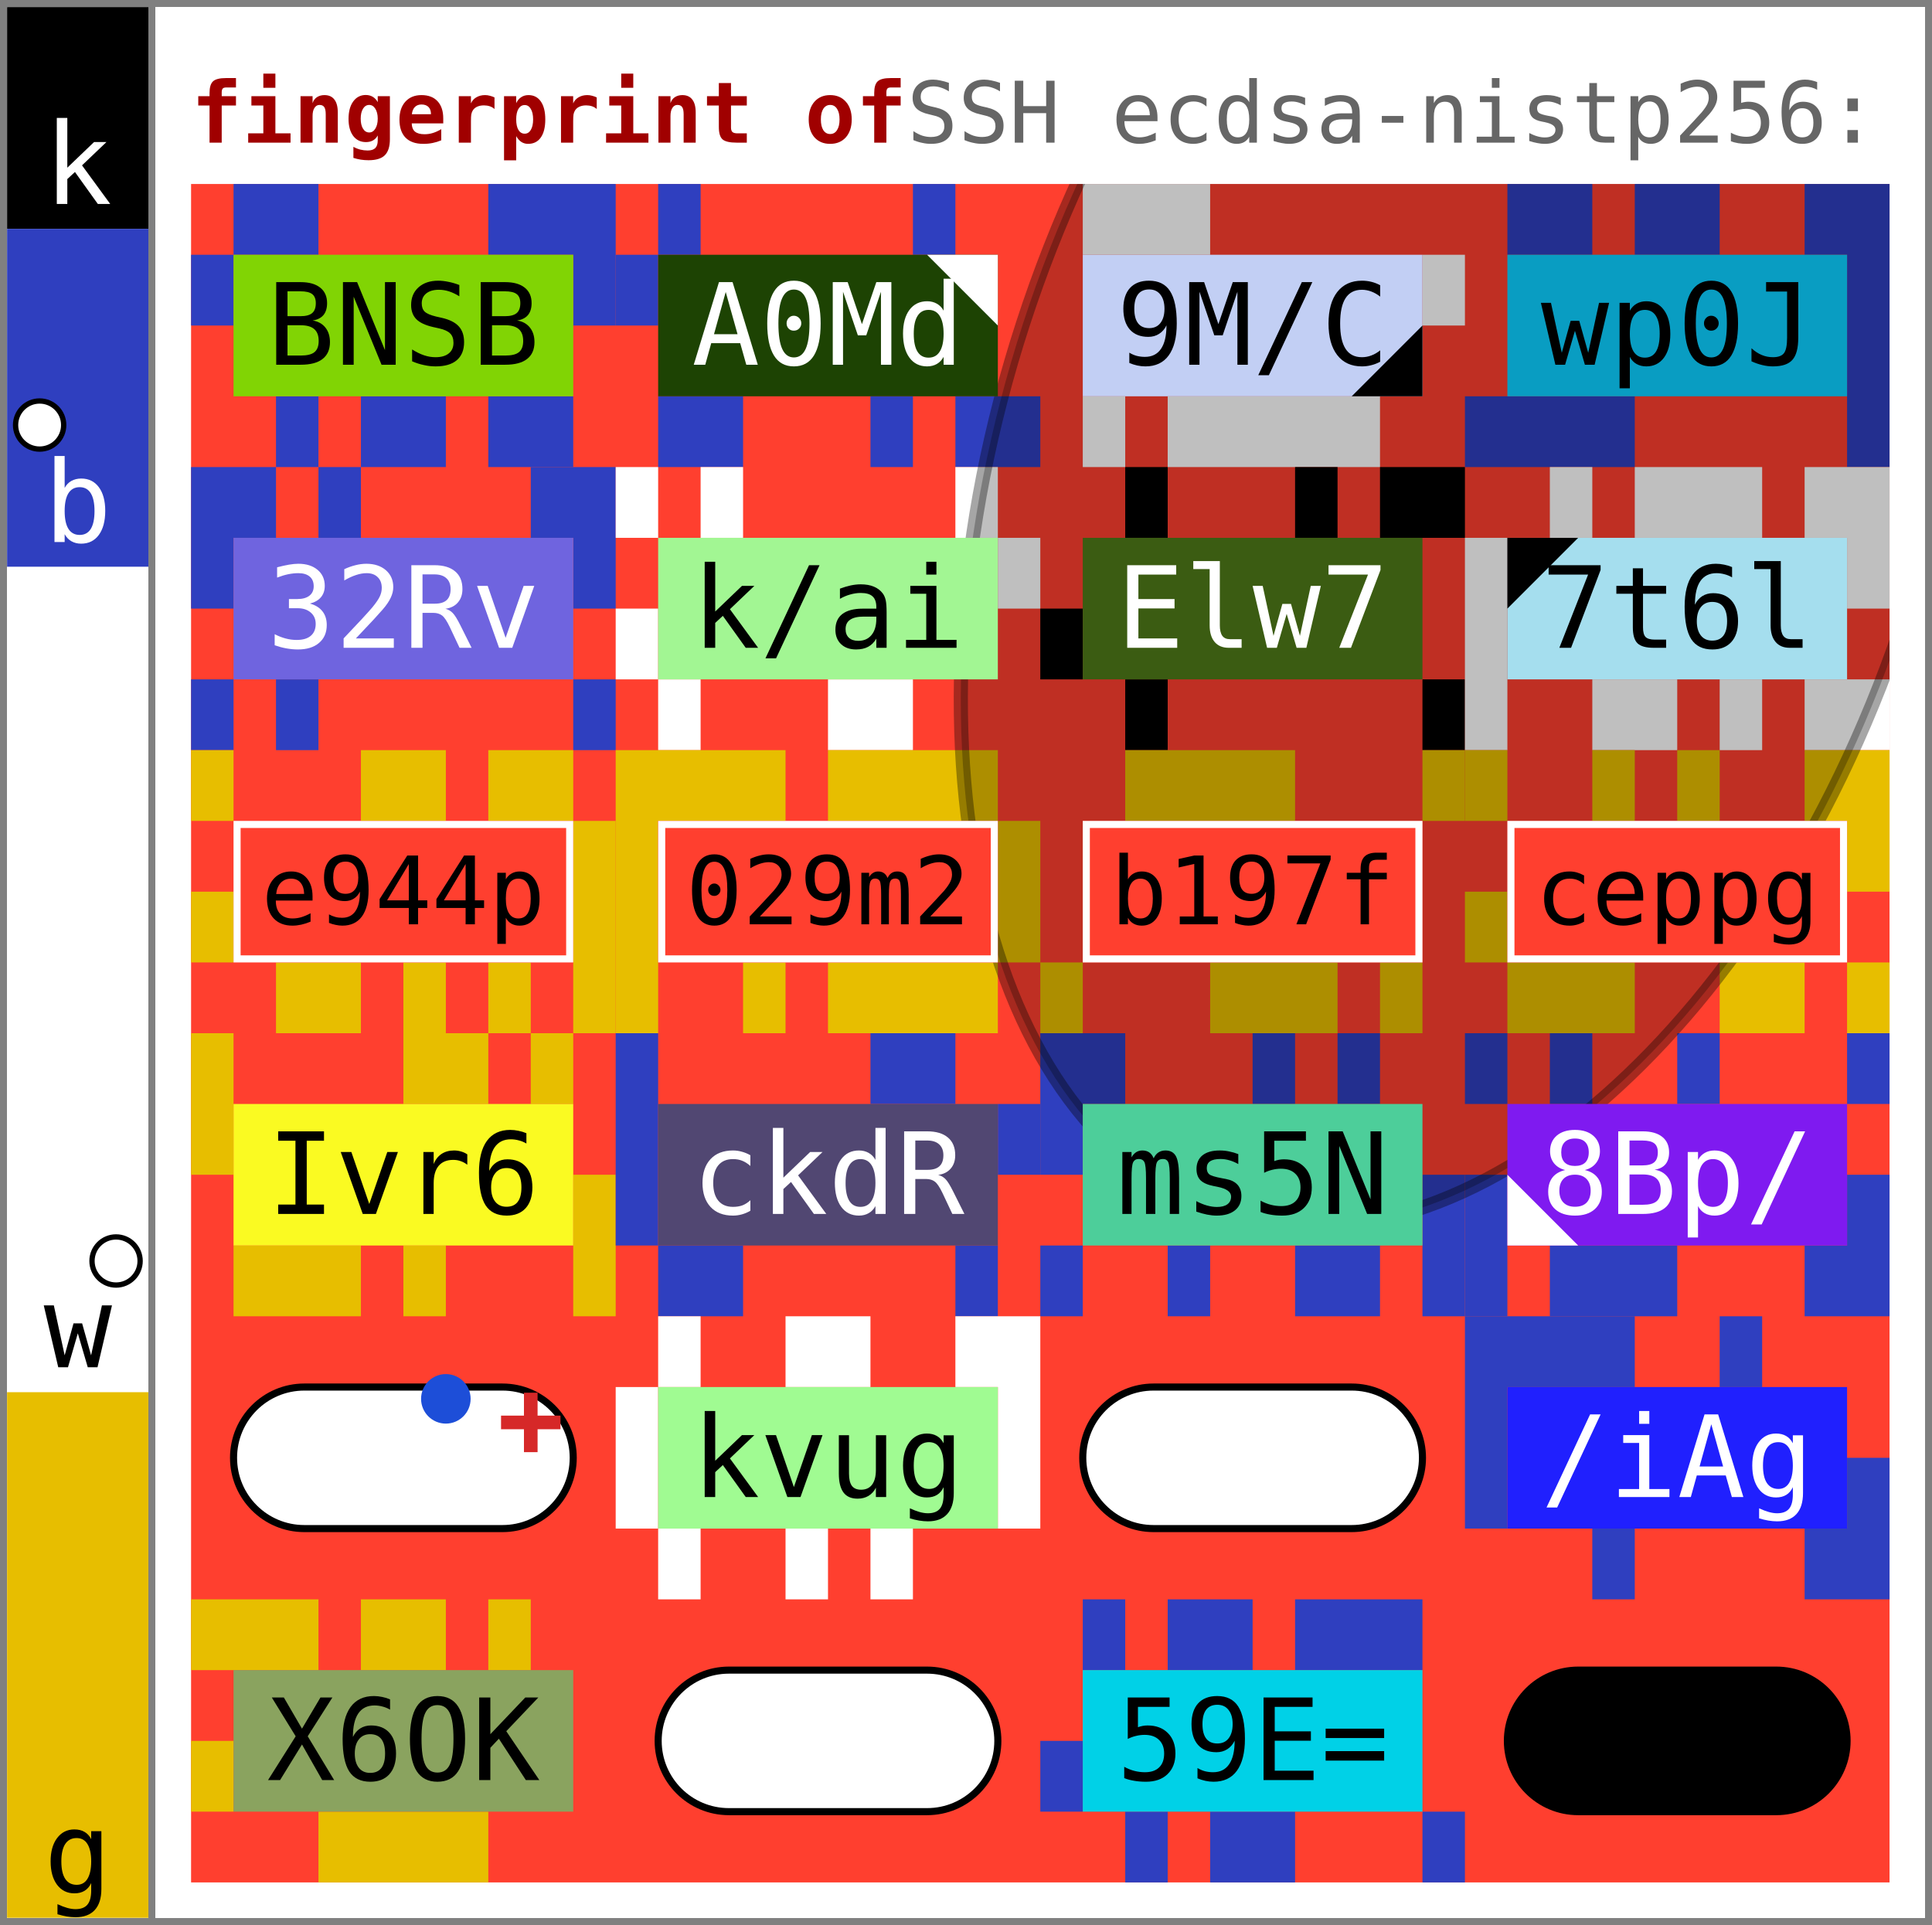
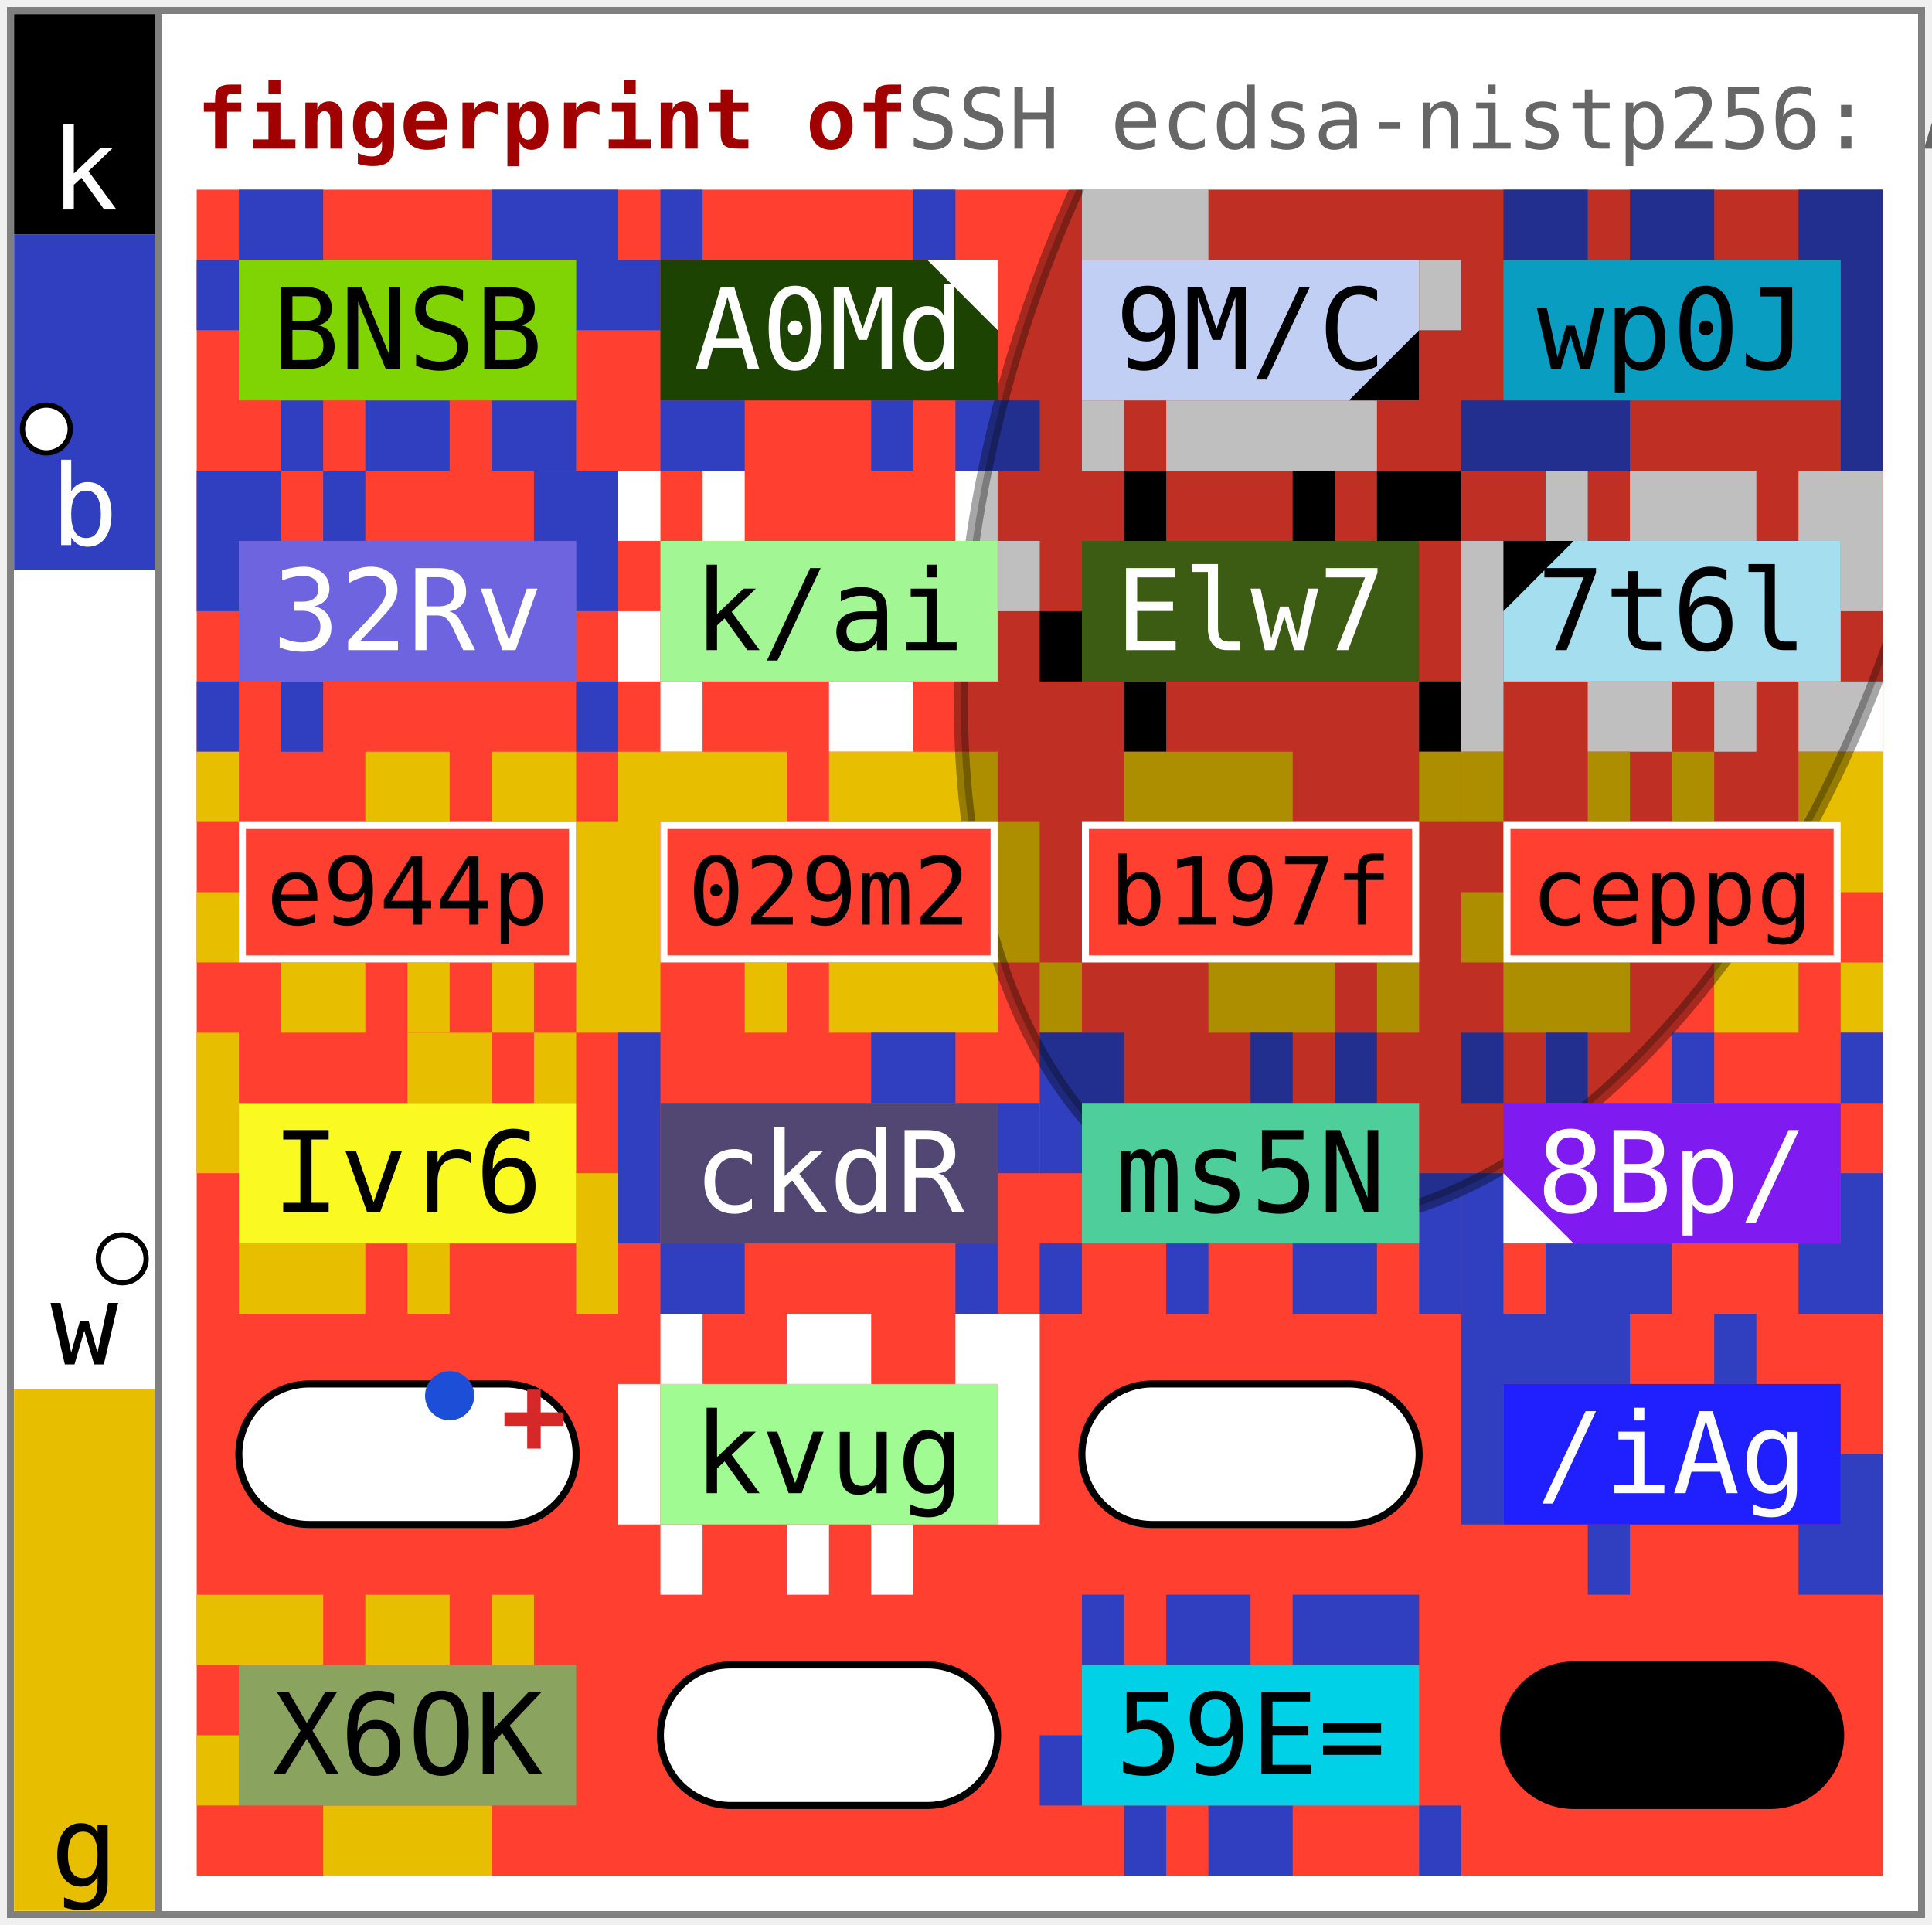
- <svg xmlns="http://www.w3.org/2000/svg" width="273" height="272" viewBox="0 0 273 272" font-family="&quot;JetBrains Mono&quot;, &quot;Menlo&quot;, &quot;Consolas&quot;, &quot;DejaVu Sans Mono&quot;, &quot;Liberation Mono&quot;, &quot;Roboto Mono&quot;, &quot;Noto Sans Mono&quot;, monospace" data-entviz-version="v11" data-entviz-lib="0.11.0" data-input-bytes="160" data-cols="4" data-rows="6" data-truncated="true">
+ <svg xmlns="http://www.w3.org/2000/svg" width="275" height="274" viewBox="0 0 275 274" font-family="&quot;JetBrains Mono&quot;, &quot;Menlo&quot;, &quot;Consolas&quot;, &quot;DejaVu Sans Mono&quot;, &quot;Liberation Mono&quot;, &quot;Roboto Mono&quot;, &quot;Noto Sans Mono&quot;, monospace" data-entviz-version="v12" data-entviz-lib="0.12.0" data-input-bytes="160" data-cols="4" data-rows="6" data-truncated="true">
  <defs>
    <clipPath id="grid-clip-8b678698b08217c4-4x6">
-       <rect x="27" y="26" width="240" height="240" />
+       <rect x="28" y="27" width="240" height="240" />
    </clipPath>
  </defs>
-   <rect x="0" y="0" width="273" height="272" fill="#ffffff" />
+   <rect x="1" y="1" width="273" height="272" fill="#ffffff" />
  <g data-channel="grid">
-     <rect x="27" y="26" width="240" height="240" fill="#ff3f2f" />
+     <rect x="28" y="27" width="240" height="240" fill="#ff3f2f" />
    <g>
-       <path fill="#2f3fbf" d="M33 26h6v10h-6zM39 26h6v10h-6zM69 26h6v10h-6zM75 26h6v10h-6zM81 26h6v10h-6zM81 36h6v10h-6zM75 56h6v10h-6zM69 56h6v10h-6zM57 56h6v10h-6zM51 56h6v10h-6zM39 56h6v10h-6zM27 36h6v10h-6z" />
-       <path fill="#2f3fbf" d="M93 26h6v10h-6zM129 26h6v10h-6zM141 56h6v10h-6zM135 56h6v10h-6zM123 56h6v10h-6zM99 56h6v10h-6zM93 56h6v10h-6zM87 36h6v10h-6z" />
-       <path fill="#ffffff" d="M153 26h6v10h-6zM159 26h6v10h-6zM165 26h6v10h-6zM201 36h6v10h-6zM189 56h6v10h-6zM183 56h6v10h-6zM177 56h6v10h-6zM171 56h6v10h-6zM165 56h6v10h-6zM153 56h6v10h-6z" />
-       <path fill="#2f3fbf" d="M213 26h6v10h-6zM219 26h6v10h-6zM231 26h6v10h-6zM237 26h6v10h-6zM255 26h6v10h-6zM261 26h6v10h-6zM261 36h6v10h-6zM261 46h6v10h-6zM261 56h6v10h-6zM225 56h6v10h-6zM219 56h6v10h-6zM213 56h6v10h-6zM207 56h6v10h-6z" />
-       <path fill="#2f3fbf" d="M27 66h6v10h-6zM33 66h6v10h-6zM45 66h6v10h-6zM75 66h6v10h-6zM81 66h6v10h-6zM81 76h6v10h-6zM81 96h6v10h-6zM39 96h6v10h-6zM27 96h6v10h-6zM27 76h6v10h-6z" />
-       <path fill="#ffffff" d="M87 66h6v10h-6zM99 66h6v10h-6zM135 66h6v10h-6zM141 76h6v10h-6zM123 96h6v10h-6zM117 96h6v10h-6zM93 96h6v10h-6zM87 86h6v10h-6z" />
-       <path fill="#000000" d="M159 66h6v10h-6zM183 66h6v10h-6zM195 66h6v10h-6zM201 66h6v10h-6zM201 96h6v10h-6zM159 96h6v10h-6zM147 86h6v10h-6z" />
-       <path fill="#ffffff" d="M219 66h6v10h-6zM231 66h6v10h-6zM237 66h6v10h-6zM243 66h6v10h-6zM255 66h6v10h-6zM261 66h6v10h-6zM261 76h6v10h-6zM261 96h6v10h-6zM255 96h6v10h-6zM243 96h6v10h-6zM231 96h6v10h-6zM225 96h6v10h-6zM207 96h6v10h-6zM207 86h6v10h-6zM207 76h6v10h-6z" />
-       <path fill="#e7be00" d="M27 106h6v10h-6zM51 106h6v10h-6zM57 106h6v10h-6zM69 106h6v10h-6zM75 106h6v10h-6zM81 116h6v10h-6zM81 126h6v10h-6zM81 136h6v10h-6zM69 136h6v10h-6zM57 136h6v10h-6zM45 136h6v10h-6zM39 136h6v10h-6zM27 126h6v10h-6z" />
-       <path fill="#e7be00" d="M87 106h6v10h-6zM93 106h6v10h-6zM99 106h6v10h-6zM105 106h6v10h-6zM117 106h6v10h-6zM123 106h6v10h-6zM129 106h6v10h-6zM135 106h6v10h-6zM141 116h6v10h-6zM141 126h6v10h-6zM135 136h6v10h-6zM129 136h6v10h-6zM123 136h6v10h-6zM117 136h6v10h-6zM105 136h6v10h-6zM87 136h6v10h-6zM87 126h6v10h-6zM87 116h6v10h-6z" />
-       <path fill="#e7be00" d="M159 106h6v10h-6zM165 106h6v10h-6zM171 106h6v10h-6zM177 106h6v10h-6zM201 106h6v10h-6zM195 136h6v10h-6zM183 136h6v10h-6zM177 136h6v10h-6zM171 136h6v10h-6zM147 136h6v10h-6z" />
-       <path fill="#e7be00" d="M207 106h6v10h-6zM225 106h6v10h-6zM237 106h6v10h-6zM255 106h6v10h-6zM261 106h6v10h-6zM261 116h6v10h-6zM261 136h6v10h-6zM249 136h6v10h-6zM243 136h6v10h-6zM225 136h6v10h-6zM219 136h6v10h-6zM213 136h6v10h-6zM207 126h6v10h-6z" />
-       <path fill="#e7be00" d="M27 146h6v10h-6zM57 146h6v10h-6zM63 146h6v10h-6zM75 146h6v10h-6zM81 166h6v10h-6zM81 176h6v10h-6zM57 176h6v10h-6zM45 176h6v10h-6zM39 176h6v10h-6zM33 176h6v10h-6zM27 156h6v10h-6z" />
-       <path fill="#2f3fbf" d="M87 146h6v10h-6zM123 146h6v10h-6zM129 146h6v10h-6zM141 156h6v10h-6zM135 176h6v10h-6zM99 176h6v10h-6zM93 176h6v10h-6zM87 166h6v10h-6zM87 156h6v10h-6z" />
-       <path fill="#2f3fbf" d="M147 146h6v10h-6zM153 146h6v10h-6zM177 146h6v10h-6zM189 146h6v10h-6zM201 166h6v10h-6zM201 176h6v10h-6zM189 176h6v10h-6zM183 176h6v10h-6zM165 176h6v10h-6zM147 176h6v10h-6zM147 156h6v10h-6z" />
-       <path fill="#2f3fbf" d="M207 146h6v10h-6zM219 146h6v10h-6zM237 146h6v10h-6zM261 146h6v10h-6zM261 166h6v10h-6zM261 176h6v10h-6zM255 176h6v10h-6zM231 176h6v10h-6zM225 176h6v10h-6zM219 176h6v10h-6zM207 176h6v10h-6zM207 166h6v10h-6z" />
-       <path fill="#ffffff" d="M93 186h6v10h-6zM111 186h6v10h-6zM117 186h6v10h-6zM135 186h6v10h-6zM141 186h6v10h-6zM141 196h6v10h-6zM141 206h6v10h-6zM123 216h6v10h-6zM111 216h6v10h-6zM93 216h6v10h-6zM87 206h6v10h-6zM87 196h6v10h-6z" />
-       <path fill="#2f3fbf" d="M207 186h6v10h-6zM213 186h6v10h-6zM219 186h6v10h-6zM225 186h6v10h-6zM243 186h6v10h-6zM261 206h6v10h-6zM261 216h6v10h-6zM255 216h6v10h-6zM225 216h6v10h-6zM207 206h6v10h-6zM207 196h6v10h-6z" />
-       <path fill="#e7be00" d="M27 226h6v10h-6zM33 226h6v10h-6zM39 226h6v10h-6zM51 226h6v10h-6zM57 226h6v10h-6zM69 226h6v10h-6zM63 256h6v10h-6zM57 256h6v10h-6zM51 256h6v10h-6zM45 256h6v10h-6zM27 246h6v10h-6z" />
-       <path fill="#2f3fbf" d="M153 226h6v10h-6zM165 226h6v10h-6zM171 226h6v10h-6zM183 226h6v10h-6zM189 226h6v10h-6zM195 226h6v10h-6zM201 256h6v10h-6zM177 256h6v10h-6zM171 256h6v10h-6zM159 256h6v10h-6zM147 246h6v10h-6z" />
+       <path fill="#2f3fbf" d="M34 27h6v10h-6zM40 27h6v10h-6zM70 27h6v10h-6zM76 27h6v10h-6zM82 27h6v10h-6zM82 37h6v10h-6zM76 57h6v10h-6zM70 57h6v10h-6zM58 57h6v10h-6zM52 57h6v10h-6zM40 57h6v10h-6zM28 37h6v10h-6z" />
+       <path fill="#2f3fbf" d="M94 27h6v10h-6zM130 27h6v10h-6zM142 57h6v10h-6zM136 57h6v10h-6zM124 57h6v10h-6zM100 57h6v10h-6zM94 57h6v10h-6zM88 37h6v10h-6z" />
+       <path fill="#ffffff" d="M154 27h6v10h-6zM160 27h6v10h-6zM166 27h6v10h-6zM202 37h6v10h-6zM190 57h6v10h-6zM184 57h6v10h-6zM178 57h6v10h-6zM172 57h6v10h-6zM166 57h6v10h-6zM154 57h6v10h-6z" />
+       <path fill="#2f3fbf" d="M214 27h6v10h-6zM220 27h6v10h-6zM232 27h6v10h-6zM238 27h6v10h-6zM256 27h6v10h-6zM262 27h6v10h-6zM262 37h6v10h-6zM262 47h6v10h-6zM262 57h6v10h-6zM226 57h6v10h-6zM220 57h6v10h-6zM214 57h6v10h-6zM208 57h6v10h-6z" />
+       <path fill="#2f3fbf" d="M28 67h6v10h-6zM34 67h6v10h-6zM46 67h6v10h-6zM76 67h6v10h-6zM82 67h6v10h-6zM82 77h6v10h-6zM82 97h6v10h-6zM40 97h6v10h-6zM28 97h6v10h-6zM28 77h6v10h-6z" />
+       <path fill="#ffffff" d="M88 67h6v10h-6zM100 67h6v10h-6zM136 67h6v10h-6zM142 77h6v10h-6zM124 97h6v10h-6zM118 97h6v10h-6zM94 97h6v10h-6zM88 87h6v10h-6z" />
+       <path fill="#000000" d="M160 67h6v10h-6zM184 67h6v10h-6zM196 67h6v10h-6zM202 67h6v10h-6zM202 97h6v10h-6zM160 97h6v10h-6zM148 87h6v10h-6z" />
+       <path fill="#ffffff" d="M220 67h6v10h-6zM232 67h6v10h-6zM238 67h6v10h-6zM244 67h6v10h-6zM256 67h6v10h-6zM262 67h6v10h-6zM262 77h6v10h-6zM262 97h6v10h-6zM256 97h6v10h-6zM244 97h6v10h-6zM232 97h6v10h-6zM226 97h6v10h-6zM208 97h6v10h-6zM208 87h6v10h-6zM208 77h6v10h-6z" />
+       <path fill="#e7be00" d="M28 107h6v10h-6zM52 107h6v10h-6zM58 107h6v10h-6zM70 107h6v10h-6zM76 107h6v10h-6zM82 117h6v10h-6zM82 127h6v10h-6zM82 137h6v10h-6zM70 137h6v10h-6zM58 137h6v10h-6zM46 137h6v10h-6zM40 137h6v10h-6zM28 127h6v10h-6z" />
+       <path fill="#e7be00" d="M88 107h6v10h-6zM94 107h6v10h-6zM100 107h6v10h-6zM106 107h6v10h-6zM118 107h6v10h-6zM124 107h6v10h-6zM130 107h6v10h-6zM136 107h6v10h-6zM142 117h6v10h-6zM142 127h6v10h-6zM136 137h6v10h-6zM130 137h6v10h-6zM124 137h6v10h-6zM118 137h6v10h-6zM106 137h6v10h-6zM88 137h6v10h-6zM88 127h6v10h-6zM88 117h6v10h-6z" />
+       <path fill="#e7be00" d="M160 107h6v10h-6zM166 107h6v10h-6zM172 107h6v10h-6zM178 107h6v10h-6zM202 107h6v10h-6zM196 137h6v10h-6zM184 137h6v10h-6zM178 137h6v10h-6zM172 137h6v10h-6zM148 137h6v10h-6z" />
+       <path fill="#e7be00" d="M208 107h6v10h-6zM226 107h6v10h-6zM238 107h6v10h-6zM256 107h6v10h-6zM262 107h6v10h-6zM262 117h6v10h-6zM262 137h6v10h-6zM250 137h6v10h-6zM244 137h6v10h-6zM226 137h6v10h-6zM220 137h6v10h-6zM214 137h6v10h-6zM208 127h6v10h-6z" />
+       <path fill="#e7be00" d="M28 147h6v10h-6zM58 147h6v10h-6zM64 147h6v10h-6zM76 147h6v10h-6zM82 167h6v10h-6zM82 177h6v10h-6zM58 177h6v10h-6zM46 177h6v10h-6zM40 177h6v10h-6zM34 177h6v10h-6zM28 157h6v10h-6z" />
+       <path fill="#2f3fbf" d="M88 147h6v10h-6zM124 147h6v10h-6zM130 147h6v10h-6zM142 157h6v10h-6zM136 177h6v10h-6zM100 177h6v10h-6zM94 177h6v10h-6zM88 167h6v10h-6zM88 157h6v10h-6z" />
+       <path fill="#2f3fbf" d="M148 147h6v10h-6zM154 147h6v10h-6zM178 147h6v10h-6zM190 147h6v10h-6zM202 167h6v10h-6zM202 177h6v10h-6zM190 177h6v10h-6zM184 177h6v10h-6zM166 177h6v10h-6zM148 177h6v10h-6zM148 157h6v10h-6z" />
+       <path fill="#2f3fbf" d="M208 147h6v10h-6zM220 147h6v10h-6zM238 147h6v10h-6zM262 147h6v10h-6zM262 167h6v10h-6zM262 177h6v10h-6zM256 177h6v10h-6zM232 177h6v10h-6zM226 177h6v10h-6zM220 177h6v10h-6zM208 177h6v10h-6zM208 167h6v10h-6z" />
+       <path fill="#ffffff" d="M94 187h6v10h-6zM112 187h6v10h-6zM118 187h6v10h-6zM136 187h6v10h-6zM142 187h6v10h-6zM142 197h6v10h-6zM142 207h6v10h-6zM124 217h6v10h-6zM112 217h6v10h-6zM94 217h6v10h-6zM88 207h6v10h-6zM88 197h6v10h-6z" />
+       <path fill="#2f3fbf" d="M208 187h6v10h-6zM214 187h6v10h-6zM220 187h6v10h-6zM226 187h6v10h-6zM244 187h6v10h-6zM262 207h6v10h-6zM262 217h6v10h-6zM256 217h6v10h-6zM226 217h6v10h-6zM208 207h6v10h-6zM208 197h6v10h-6z" />
+       <path fill="#e7be00" d="M28 227h6v10h-6zM34 227h6v10h-6zM40 227h6v10h-6zM52 227h6v10h-6zM58 227h6v10h-6zM70 227h6v10h-6zM64 257h6v10h-6zM58 257h6v10h-6zM52 257h6v10h-6zM46 257h6v10h-6zM28 247h6v10h-6z" />
+       <path fill="#2f3fbf" d="M154 227h6v10h-6zM166 227h6v10h-6zM172 227h6v10h-6zM184 227h6v10h-6zM190 227h6v10h-6zM196 227h6v10h-6zM202 257h6v10h-6zM178 257h6v10h-6zM172 257h6v10h-6zM160 257h6v10h-6zM148 247h6v10h-6z" />
    </g>
-     <g clip-path="url(#grid-clip-8b678698b08217c4-4x6)" data-channel="ellipse" data-ellipse-anchor-x="207" data-ellipse-anchor-y="66" data-ellipse-rx="110.858" data-ellipse-ry="65.654" data-ellipse-rotation-deg="108">
-       <ellipse cx="207" cy="66" rx="110.858" ry="65.654" transform="rotate(108 207 66)" fill="#000000" stroke="#000000" fill-opacity="0.25" stroke-opacity="0.35" stroke-width="2" />
+     <g clip-path="url(#grid-clip-8b678698b08217c4-4x6)" data-channel="ellipse" data-ellipse-anchor-x="208" data-ellipse-anchor-y="67" data-ellipse-rx="110.858" data-ellipse-ry="65.654" data-ellipse-rotation-deg="108">
+       <ellipse cx="208" cy="67" rx="110.858" ry="65.654" transform="rotate(108 208 67)" fill="#000000" stroke="#000000" fill-opacity="0.25" stroke-opacity="0.35" stroke-width="2" />
    </g>
    <g>
      <g data-channel="cell" data-cell-index="0" data-cell-row="0" data-cell-col="0" data-surround-bits="0x8b6786" data-edge-color="#2f3fbf">
-         <rect x="33" y="36" width="48" height="20" fill="#81d404" />
-         <text x="57" y="46" fill="#000000" font-size="16" text-anchor="middle" dominant-baseline="central">BNSB</text>
+         <rect x="34" y="37" width="48" height="20" fill="#81d404" />
+         <text x="58" y="47" fill="#000000" font-size="16" text-anchor="middle" dominant-baseline="central">BNSB</text>
      </g>
      <g data-channel="cell" data-cell-index="1" data-cell-row="0" data-cell-col="1" data-surround-bits="0x98b082" data-edge-color="#2f3fbf" data-cell-quartile="2">
-         <rect x="93" y="36" width="48" height="20" fill="#1d4303" />
-         <text x="117" y="46" fill="#ffffff" font-size="16" text-anchor="middle" dominant-baseline="central">A0Md</text>
-         <polygon points="141,36 131,36 141,46" fill="#ffffff" />
+         <rect x="94" y="37" width="48" height="20" fill="#1d4303" />
+         <text x="118" y="47" fill="#ffffff" font-size="16" text-anchor="middle" dominant-baseline="central">A0Md</text>
+         <polygon points="142,37 132,37 142,47" fill="#ffffff" />
      </g>
      <g data-channel="cell" data-cell-index="2" data-cell-row="0" data-cell-col="2" data-surround-bits="0x17c40e" data-edge-color="#ffffff" data-cell-quartile="3">
-         <rect x="153" y="36" width="48" height="20" fill="#c2cff4" />
-         <text x="177" y="46" fill="#000000" font-size="16" text-anchor="middle" dominant-baseline="central">9M/C</text>
-         <polygon points="201,56 201,46 191,56" fill="#000000" />
+         <rect x="154" y="37" width="48" height="20" fill="#c2cff4" />
+         <text x="178" y="47" fill="#000000" font-size="16" text-anchor="middle" dominant-baseline="central">9M/C</text>
+         <polygon points="202,57 202,47 192,57" fill="#000000" />
      </g>
      <g data-channel="cell" data-cell-index="3" data-cell-row="0" data-cell-col="3" data-surround-bits="0x3c1f36" data-edge-color="#2f3fbf">
-         <rect x="213" y="36" width="48" height="20" fill="#099dc2" />
-         <text x="237" y="46" fill="#000000" font-size="16" text-anchor="middle" dominant-baseline="central">wp0J</text>
+         <rect x="214" y="37" width="48" height="20" fill="#099dc2" />
+         <text x="238" y="47" fill="#000000" font-size="16" text-anchor="middle" dominant-baseline="central">wp0J</text>
      </g>
      <g data-channel="cell" data-cell-index="4" data-cell-row="1" data-cell-col="0" data-surround-bits="0xa8170b" data-edge-color="#2f3fbf">
-         <rect x="33" y="76" width="48" height="20" fill="#6f64df" />
-         <text x="57" y="86" fill="#ffffff" font-size="16" text-anchor="middle" dominant-baseline="central">32Rv</text>
+         <rect x="34" y="77" width="48" height="20" fill="#6f64df" />
+         <text x="58" y="87" fill="#ffffff" font-size="16" text-anchor="middle" dominant-baseline="central">32Rv</text>
      </g>
      <g data-channel="cell" data-cell-index="5" data-cell-row="1" data-cell-col="1" data-surround-bits="0x518505" data-edge-color="#ffffff">
-         <rect x="93" y="76" width="48" height="20" fill="#a2f693" />
-         <text x="117" y="86" fill="#000000" font-size="16" text-anchor="middle" dominant-baseline="central">k/ai</text>
+         <rect x="94" y="77" width="48" height="20" fill="#a2f693" />
+         <text x="118" y="87" fill="#000000" font-size="16" text-anchor="middle" dominant-baseline="central">k/ai</text>
      </g>
      <g data-channel="cell" data-cell-index="6" data-cell-row="1" data-cell-col="2" data-surround-bits="0x481344" data-edge-color="#000000">
-         <rect x="153" y="76" width="48" height="20" fill="#3b5c12" />
-         <text x="177" y="86" fill="#ffffff" font-size="16" text-anchor="middle" dominant-baseline="central">Elw7</text>
+         <rect x="154" y="77" width="48" height="20" fill="#3b5c12" />
+         <text x="178" y="87" fill="#ffffff" font-size="16" text-anchor="middle" dominant-baseline="central">Elw7</text>
      </g>
      <g data-channel="cell" data-cell-index="7" data-cell-row="1" data-cell-col="3" data-surround-bits="0xe6b774" data-edge-color="#ffffff" data-cell-quartile="1">
-         <rect x="213" y="76" width="48" height="20" fill="#a5deee" />
-         <text x="237" y="86" fill="#000000" font-size="16" text-anchor="middle" dominant-baseline="central">7t6l</text>
-         <polygon points="213,76 223,76 213,86" fill="#000000" />
+         <rect x="214" y="77" width="48" height="20" fill="#a5deee" />
+         <text x="238" y="87" fill="#000000" font-size="16" text-anchor="middle" dominant-baseline="central">7t6l</text>
+         <polygon points="214,77 224,77 214,87" fill="#000000" />
      </g>
      <g data-channel="cell" data-cell-index="8" data-cell-row="2" data-cell-col="0" data-cell-fingerprint="true" data-surround-bits="0x4d5db1" data-edge-color="#e7be00">
-         <rect x="33" y="116" width="48" height="20" fill="#ff3f2f" />
-         <rect x="33.5" y="116.5" width="47" height="19" fill="none" stroke="#ffffff" stroke-width="1" />
-         <text x="57" y="126" fill="#000000" font-size="13.333" text-anchor="middle" dominant-baseline="central">e944p</text>
+         <rect x="34" y="117" width="48" height="20" fill="#ff3f2f" />
+         <rect x="34.5" y="117.5" width="47" height="19" fill="none" stroke="#ffffff" stroke-width="1" />
+         <text x="58" y="127" fill="#000000" font-size="13.333" text-anchor="middle" dominant-baseline="central">e944p</text>
      </g>
      <g data-channel="cell" data-cell-index="9" data-cell-row="2" data-cell-col="1" data-cell-fingerprint="true" data-surround-bits="0xe5edef" data-edge-color="#e7be00">
-         <rect x="93" y="116" width="48" height="20" fill="#ff3f2f" />
-         <rect x="93.5" y="116.5" width="47" height="19" fill="none" stroke="#ffffff" stroke-width="1" />
-         <text x="117" y="126" fill="#000000" font-size="13.333" text-anchor="middle" dominant-baseline="central">029m2</text>
+         <rect x="94" y="117" width="48" height="20" fill="#ff3f2f" />
+         <rect x="94.5" y="117.5" width="47" height="19" fill="none" stroke="#ffffff" stroke-width="1" />
+         <text x="118" y="127" fill="#000000" font-size="13.333" text-anchor="middle" dominant-baseline="central">029m2</text>
      </g>
      <g data-channel="cell" data-cell-index="10" data-cell-row="2" data-cell-col="2" data-cell-fingerprint="true" data-surround-bits="0x23a23c" data-edge-color="#e7be00">
-         <rect x="153" y="116" width="48" height="20" fill="#ff3f2f" />
-         <rect x="153.5" y="116.5" width="47" height="19" fill="none" stroke="#ffffff" stroke-width="1" />
-         <text x="177" y="126" fill="#000000" font-size="13.333" text-anchor="middle" dominant-baseline="central">b197f</text>
+         <rect x="154" y="117" width="48" height="20" fill="#ff3f2f" />
+         <rect x="154.5" y="117.5" width="47" height="19" fill="none" stroke="#ffffff" stroke-width="1" />
+         <text x="178" y="127" fill="#000000" font-size="13.333" text-anchor="middle" dominant-baseline="central">b197f</text>
      </g>
      <g data-channel="cell" data-cell-index="11" data-cell-row="2" data-cell-col="3" data-cell-fingerprint="true" data-surround-bits="0x5cd729" data-edge-color="#e7be00">
-         <rect x="213" y="116" width="48" height="20" fill="#ff3f2f" />
-         <rect x="213.5" y="116.5" width="47" height="19" fill="none" stroke="#ffffff" stroke-width="1" />
-         <text x="237" y="126" fill="#000000" font-size="13.333" text-anchor="middle" dominant-baseline="central">ceppg</text>
+         <rect x="214" y="117" width="48" height="20" fill="#ff3f2f" />
+         <rect x="214.5" y="117.5" width="47" height="19" fill="none" stroke="#ffffff" stroke-width="1" />
+         <text x="238" y="127" fill="#000000" font-size="13.333" text-anchor="middle" dominant-baseline="central">ceppg</text>
      </g>
      <g data-channel="cell" data-cell-index="12" data-cell-row="3" data-cell-col="0" data-surround-bits="0x9d1961" data-edge-color="#e7be00">
-         <rect x="33" y="156" width="48" height="20" fill="#fafa22" />
-         <text x="57" y="166" fill="#000000" font-size="16" text-anchor="middle" dominant-baseline="central">Ivr6</text>
+         <rect x="34" y="157" width="48" height="20" fill="#fafa22" />
+         <text x="58" y="167" fill="#000000" font-size="16" text-anchor="middle" dominant-baseline="central">Ivr6</text>
      </g>
      <g data-channel="cell" data-cell-index="13" data-cell-row="3" data-cell-col="1" data-surround-bits="0xd824c1" data-edge-color="#2f3fbf">
-         <rect x="93" y="156" width="48" height="20" fill="#514772" />
-         <text x="117" y="166" fill="#ffffff" font-size="16" text-anchor="middle" dominant-baseline="central">ckdR</text>
+         <rect x="94" y="157" width="48" height="20" fill="#514772" />
+         <text x="118" y="167" fill="#ffffff" font-size="16" text-anchor="middle" dominant-baseline="central">ckdR</text>
      </g>
      <g data-channel="cell" data-cell-index="14" data-cell-row="3" data-cell-col="2" data-surround-bits="0xa4d8a3" data-edge-color="#2f3fbf">
-         <rect x="153" y="156" width="48" height="20" fill="#4dce9a" />
-         <text x="177" y="166" fill="#000000" font-size="16" text-anchor="middle" dominant-baseline="central">ms5N</text>
+         <rect x="154" y="157" width="48" height="20" fill="#4dce9a" />
+         <text x="178" y="167" fill="#000000" font-size="16" text-anchor="middle" dominant-baseline="central">ms5N</text>
      </g>
      <g data-channel="cell" data-cell-index="15" data-cell-row="3" data-cell-col="3" data-surround-bits="0x6e3a25" data-edge-color="#2f3fbf" data-cell-quartile="4">
-         <rect x="213" y="156" width="48" height="20" fill="#7f1af0" />
-         <text x="237" y="166" fill="#ffffff" font-size="16" text-anchor="middle" dominant-baseline="central">8Bp/</text>
-         <polygon points="213,176 213,166 223,176" fill="#ffffff" />
+         <rect x="214" y="157" width="48" height="20" fill="#7f1af0" />
+         <text x="238" y="167" fill="#ffffff" font-size="16" text-anchor="middle" dominant-baseline="central">8Bp/</text>
+         <polygon points="214,177 214,167 224,177" fill="#ffffff" />
      </g>
      <g data-channel="cell" data-cell-index="16" data-cell-row="4" data-cell-col="0" data-cell-blank="true" data-cell-blank-map="true">
-         <rect x="33" y="196" width="48" height="20" rx="10" ry="10" fill="#ffffff" stroke="#000000" stroke-width="1" />
-         <circle cx="63" cy="197.667" r="3.5" fill="#1d4ed8" data-blank-map-min="0,2" />
-         <path d="M 70.8,201 H 79.2 M 75,196.8 V 205.2" fill="none" stroke="#d62828" stroke-width="1.925" stroke-linecap="butt" data-blank-map-max="1,3" />
+         <rect x="34" y="197" width="48" height="20" rx="10" ry="10" fill="#ffffff" stroke="#000000" stroke-width="1" />
+         <circle cx="64" cy="198.667" r="3.5" fill="#1d4ed8" data-blank-map-min="0,2" />
+         <path d="M 71.8,202 H 80.2 M 76,197.8 V 206.2" fill="none" stroke="#d62828" stroke-width="1.925" stroke-linecap="butt" data-blank-map-max="1,3" />
      </g>
      <g data-channel="cell" data-cell-index="17" data-cell-row="4" data-cell-col="1" data-surround-bits="0xd28f32" data-edge-color="#ffffff">
-         <rect x="93" y="196" width="48" height="20" fill="#a0fb92" />
-         <text x="117" y="206" fill="#000000" font-size="16" text-anchor="middle" dominant-baseline="central">kvug</text>
+         <rect x="94" y="197" width="48" height="20" fill="#a0fb92" />
+         <text x="118" y="207" fill="#000000" font-size="16" text-anchor="middle" dominant-baseline="central">kvug</text>
      </g>
      <g data-channel="cell" data-cell-index="18" data-cell-row="4" data-cell-col="2" data-cell-blank="true">
-         <rect x="153" y="196" width="48" height="20" rx="10" ry="10" fill="#ffffff" stroke="#000000" stroke-width="1" />
+         <rect x="154" y="197" width="48" height="20" rx="10" ry="10" fill="#ffffff" stroke="#000000" stroke-width="1" />
      </g>
      <g data-channel="cell" data-cell-index="19" data-cell-row="4" data-cell-col="3" data-surround-bits="0xc4384f" data-edge-color="#2f3fbf">
-         <rect x="213" y="196" width="48" height="20" fill="#2020fe" />
-         <text x="237" y="206" fill="#ffffff" font-size="16" text-anchor="middle" dominant-baseline="central">/iAg</text>
+         <rect x="214" y="197" width="48" height="20" fill="#2020fe" />
+         <text x="238" y="207" fill="#ffffff" font-size="16" text-anchor="middle" dominant-baseline="central">/iAg</text>
      </g>
      <g data-channel="cell" data-cell-index="20" data-cell-row="5" data-cell-col="0" data-surround-bits="0x4780b7" data-edge-color="#e7be00">
-         <rect x="33" y="236" width="48" height="20" fill="#8aa35f" />
-         <text x="57" y="246" fill="#000000" font-size="16" text-anchor="middle" dominant-baseline="central">X6OK</text>
+         <rect x="34" y="237" width="48" height="20" fill="#8aa35f" />
+         <text x="58" y="247" fill="#000000" font-size="16" text-anchor="middle" dominant-baseline="central">X6OK</text>
      </g>
      <g data-channel="cell" data-cell-index="21" data-cell-row="5" data-cell-col="1" data-cell-blank="true">
-         <rect x="93" y="236" width="48" height="20" rx="10" ry="10" fill="#ffffff" stroke="#000000" stroke-width="1" />
+         <rect x="94" y="237" width="48" height="20" rx="10" ry="10" fill="#ffffff" stroke="#000000" stroke-width="1" />
      </g>
      <g data-channel="cell" data-cell-index="22" data-cell-row="5" data-cell-col="2" data-surround-bits="0x4b11da" data-edge-color="#2f3fbf">
-         <rect x="153" y="236" width="48" height="20" fill="#00d1e7" />
-         <text x="177" y="246" fill="#000000" font-size="16" text-anchor="middle" dominant-baseline="central">59E=</text>
+         <rect x="154" y="237" width="48" height="20" fill="#00d1e7" />
+         <text x="178" y="247" fill="#000000" font-size="16" text-anchor="middle" dominant-baseline="central">59E=</text>
      </g>
      <g data-channel="cell" data-cell-index="23" data-cell-row="5" data-cell-col="3" data-cell-blank="true">
-         <rect x="213" y="236" width="48" height="20" rx="10" ry="10" fill="#000000" stroke="#000000" stroke-width="1" />
+         <rect x="214" y="237" width="48" height="20" rx="10" ry="10" fill="#000000" stroke="#000000" stroke-width="1" />
      </g>
    </g>
  </g>
  <g data-channel="color-bar" data-bar-slots="16" data-bar-marker-left="3" data-bar-marker-right="10">
    <g data-color-bar-rank="0" data-color-bar-band="K">
-       <rect x="1" y="1" width="20" height="31.34" fill="#000000" />
-       <text x="11" y="28.82" fill="#ffffff" font-size="16" text-anchor="middle" data-color-bar-letter="true">k</text>
+       <rect x="2" y="2" width="20" height="31.34" fill="#000000" />
+       <text x="12" y="29.82" fill="#ffffff" font-size="16" text-anchor="middle" data-color-bar-letter="true">k</text>
    </g>
    <g data-color-bar-rank="1" data-color-bar-band="B">
-       <rect x="1" y="32.34" width="20" height="47.768" fill="#2f3fbf" />
-       <text x="11" y="76.588" fill="#ffffff" font-size="16" text-anchor="middle" data-color-bar-letter="true">b</text>
+       <rect x="2" y="33.34" width="20" height="47.768" fill="#2f3fbf" />
+       <text x="12" y="77.588" fill="#ffffff" font-size="16" text-anchor="middle" data-color-bar-letter="true">b</text>
    </g>
    <g data-color-bar-rank="2" data-color-bar-band="W">
-       <rect x="1" y="80.108" width="20" height="116.62" fill="#ffffff" />
-       <text x="11" y="193.208" fill="#000000" font-size="16" text-anchor="middle" data-color-bar-letter="true">w</text>
+       <rect x="2" y="81.108" width="20" height="116.62" fill="#ffffff" />
+       <text x="12" y="194.208" fill="#000000" font-size="16" text-anchor="middle" data-color-bar-letter="true">w</text>
    </g>
    <g data-color-bar-rank="3" data-color-bar-band="G">
-       <rect x="1" y="196.728" width="20" height="74.272" fill="#e7be00" />
-       <text x="11" y="267.48" fill="#000000" font-size="16" text-anchor="middle" data-color-bar-letter="true">g</text>
+       <rect x="2" y="197.728" width="20" height="74.272" fill="#e7be00" />
+       <text x="12" y="268.48" fill="#000000" font-size="16" text-anchor="middle" data-color-bar-letter="true">g</text>
    </g>
-     <circle cx="5.6" cy="60.062" r="3.4" fill="#ffffff" stroke="#000000" stroke-width="0.75" data-bar-marker="left" />
-     <circle cx="16.4" cy="178.188" r="3.4" fill="#ffffff" stroke="#000000" stroke-width="0.75" data-bar-marker="right" />
+     <circle cx="6.6" cy="61.062" r="3.4" fill="#ffffff" stroke="#000000" stroke-width="0.75" data-bar-marker="left" />
+     <circle cx="17.4" cy="179.188" r="3.4" fill="#ffffff" stroke="#000000" stroke-width="0.75" data-bar-marker="right" />
  </g>
  <g data-channel="label-top">
-     <text x="27" y="16" fill="#666666" font-size="12" dominant-baseline="central">
+     <text x="28" y="17" fill="#666666" font-size="12" dominant-baseline="central">
      <tspan fill="#a00000" font-weight="bold">fingerprint of </tspan>SSH ecdsa-nistp256: AAAAE2VjZHNhLXNoYTItbmlzdHAyNTYAAAAIbmlzdHAyNTYAAABB...</text>
  </g>
-   <line x1="0" y1="0.5" x2="273" y2="0.5" stroke="#808080" stroke-width="1" shape-rendering="crispEdges" />
-   <line x1="272.5" y1="0" x2="272.5" y2="272" stroke="#808080" stroke-width="1" shape-rendering="crispEdges" />
-   <line x1="0" y1="271.5" x2="273" y2="271.5" stroke="#808080" stroke-width="1" shape-rendering="crispEdges" />
-   <line x1="0.5" y1="0" x2="0.5" y2="272" stroke="#808080" stroke-width="1" shape-rendering="crispEdges" />
-   <line x1="21.5" y1="0" x2="21.5" y2="272" stroke="#808080" stroke-width="1" shape-rendering="crispEdges" />
+   <line x1="1" y1="1.5" x2="274" y2="1.5" stroke="#808080" stroke-width="1" shape-rendering="crispEdges" />
+   <line x1="273.5" y1="1" x2="273.5" y2="273" stroke="#808080" stroke-width="1" shape-rendering="crispEdges" />
+   <line x1="1" y1="272.5" x2="274" y2="272.5" stroke="#808080" stroke-width="1" shape-rendering="crispEdges" />
+   <line x1="1.5" y1="1" x2="1.5" y2="273" stroke="#808080" stroke-width="1" shape-rendering="crispEdges" />
+   <line x1="22.5" y1="1" x2="22.5" y2="273" stroke="#808080" stroke-width="1" shape-rendering="crispEdges" />
</svg>
